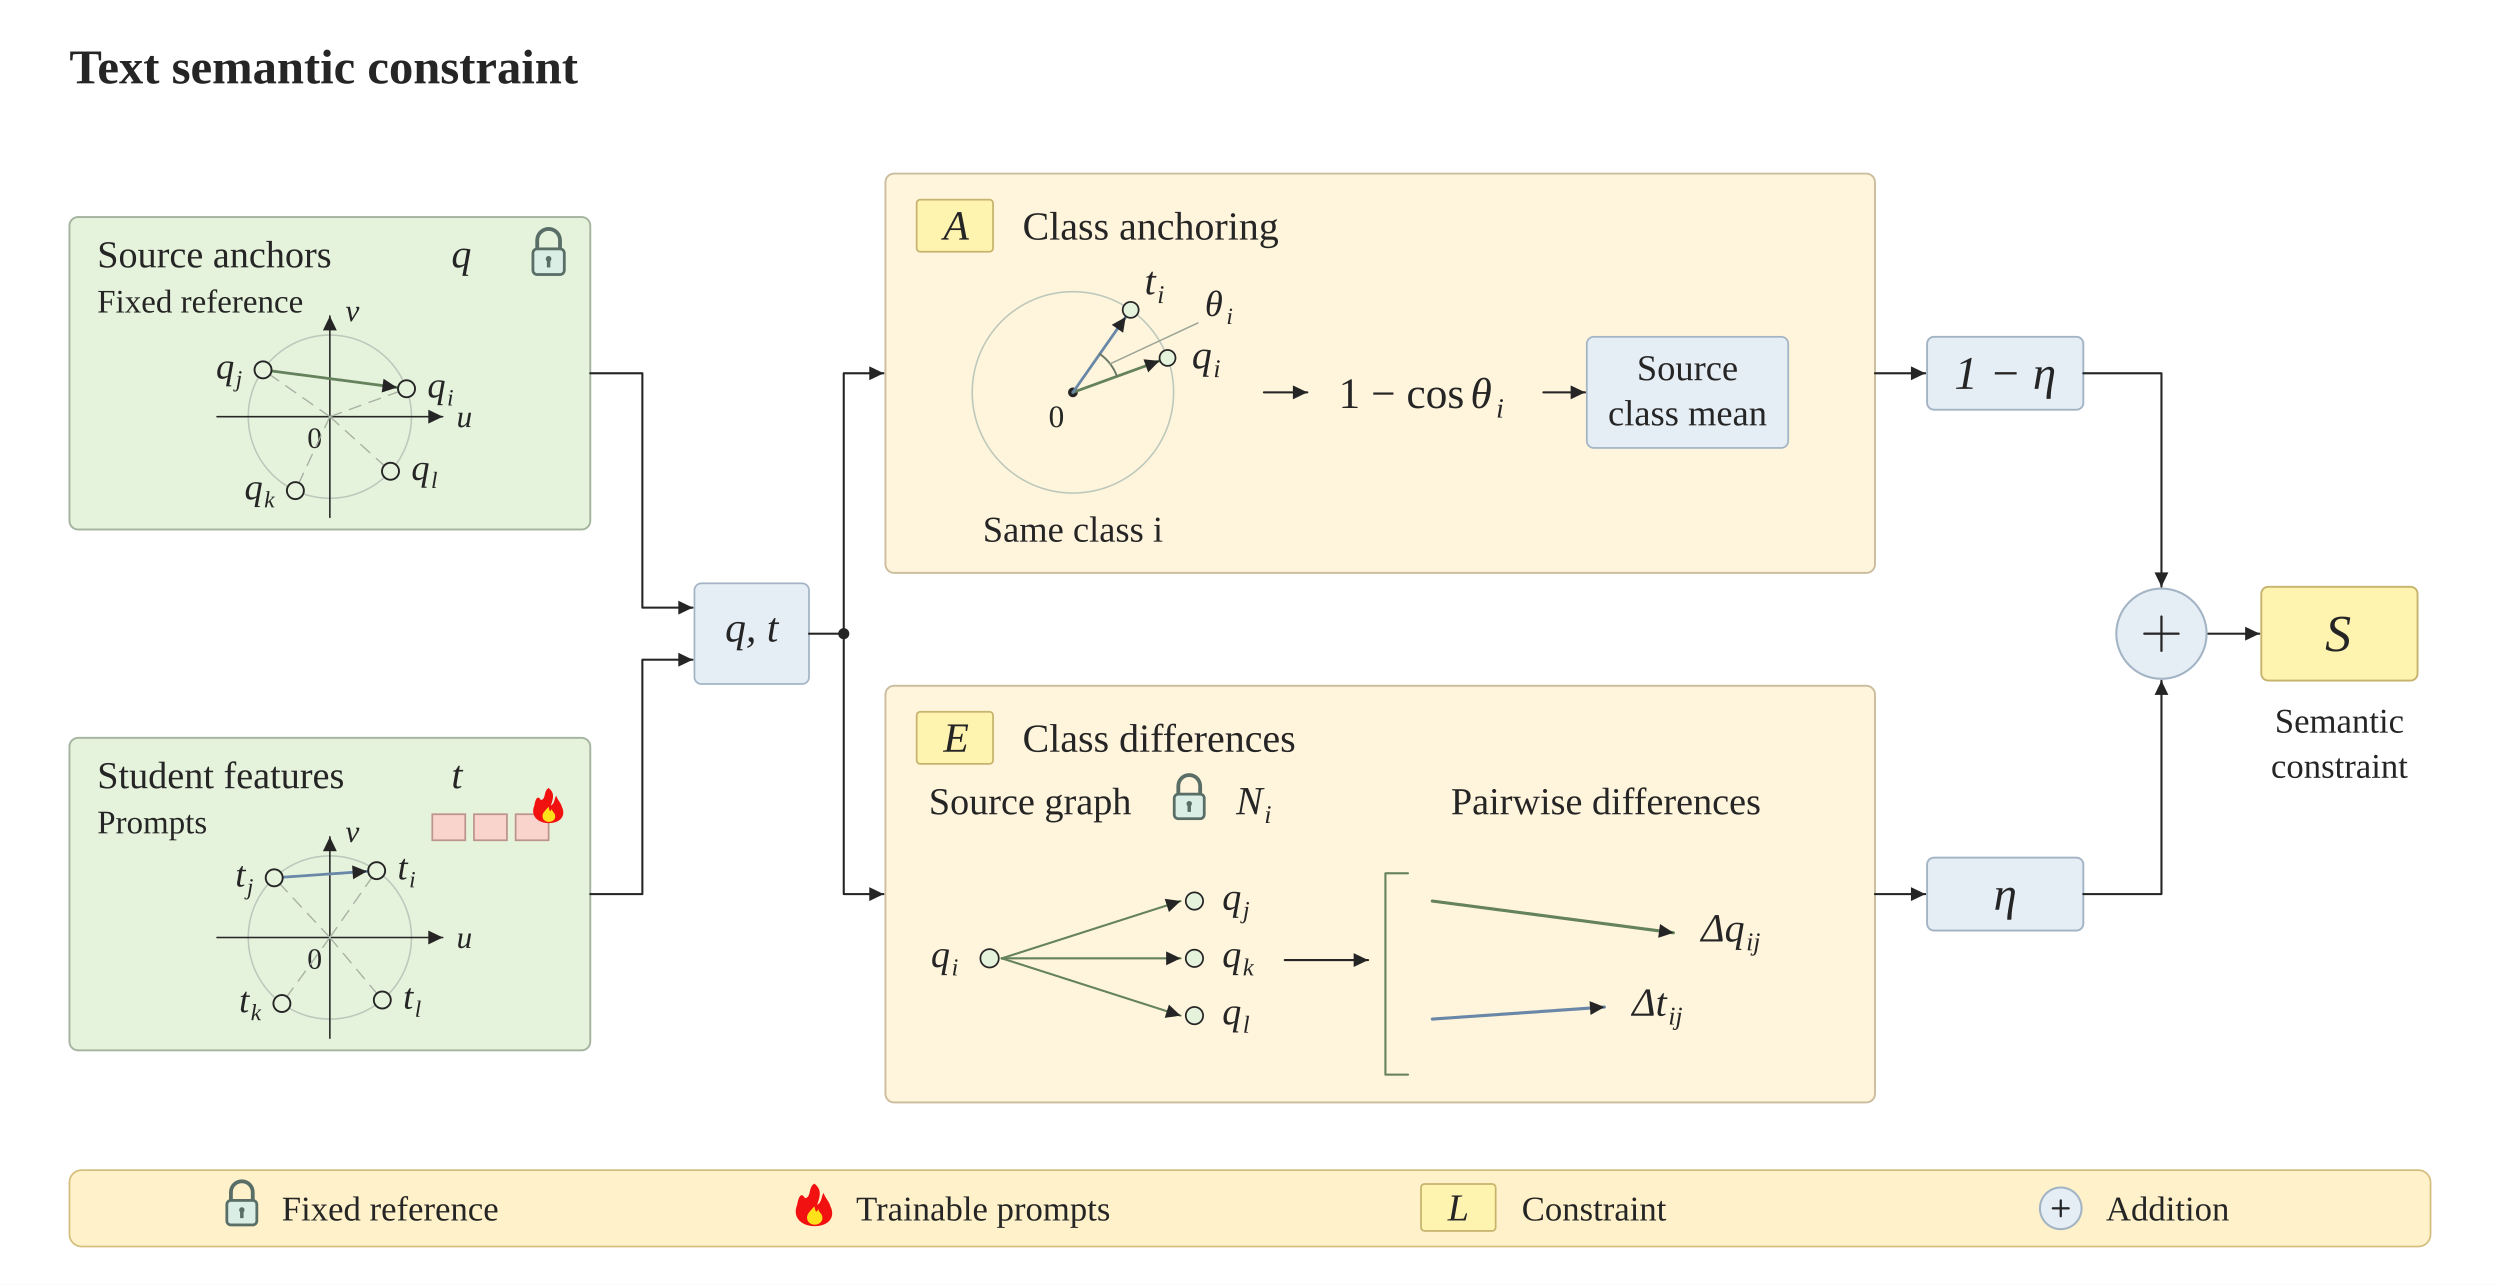
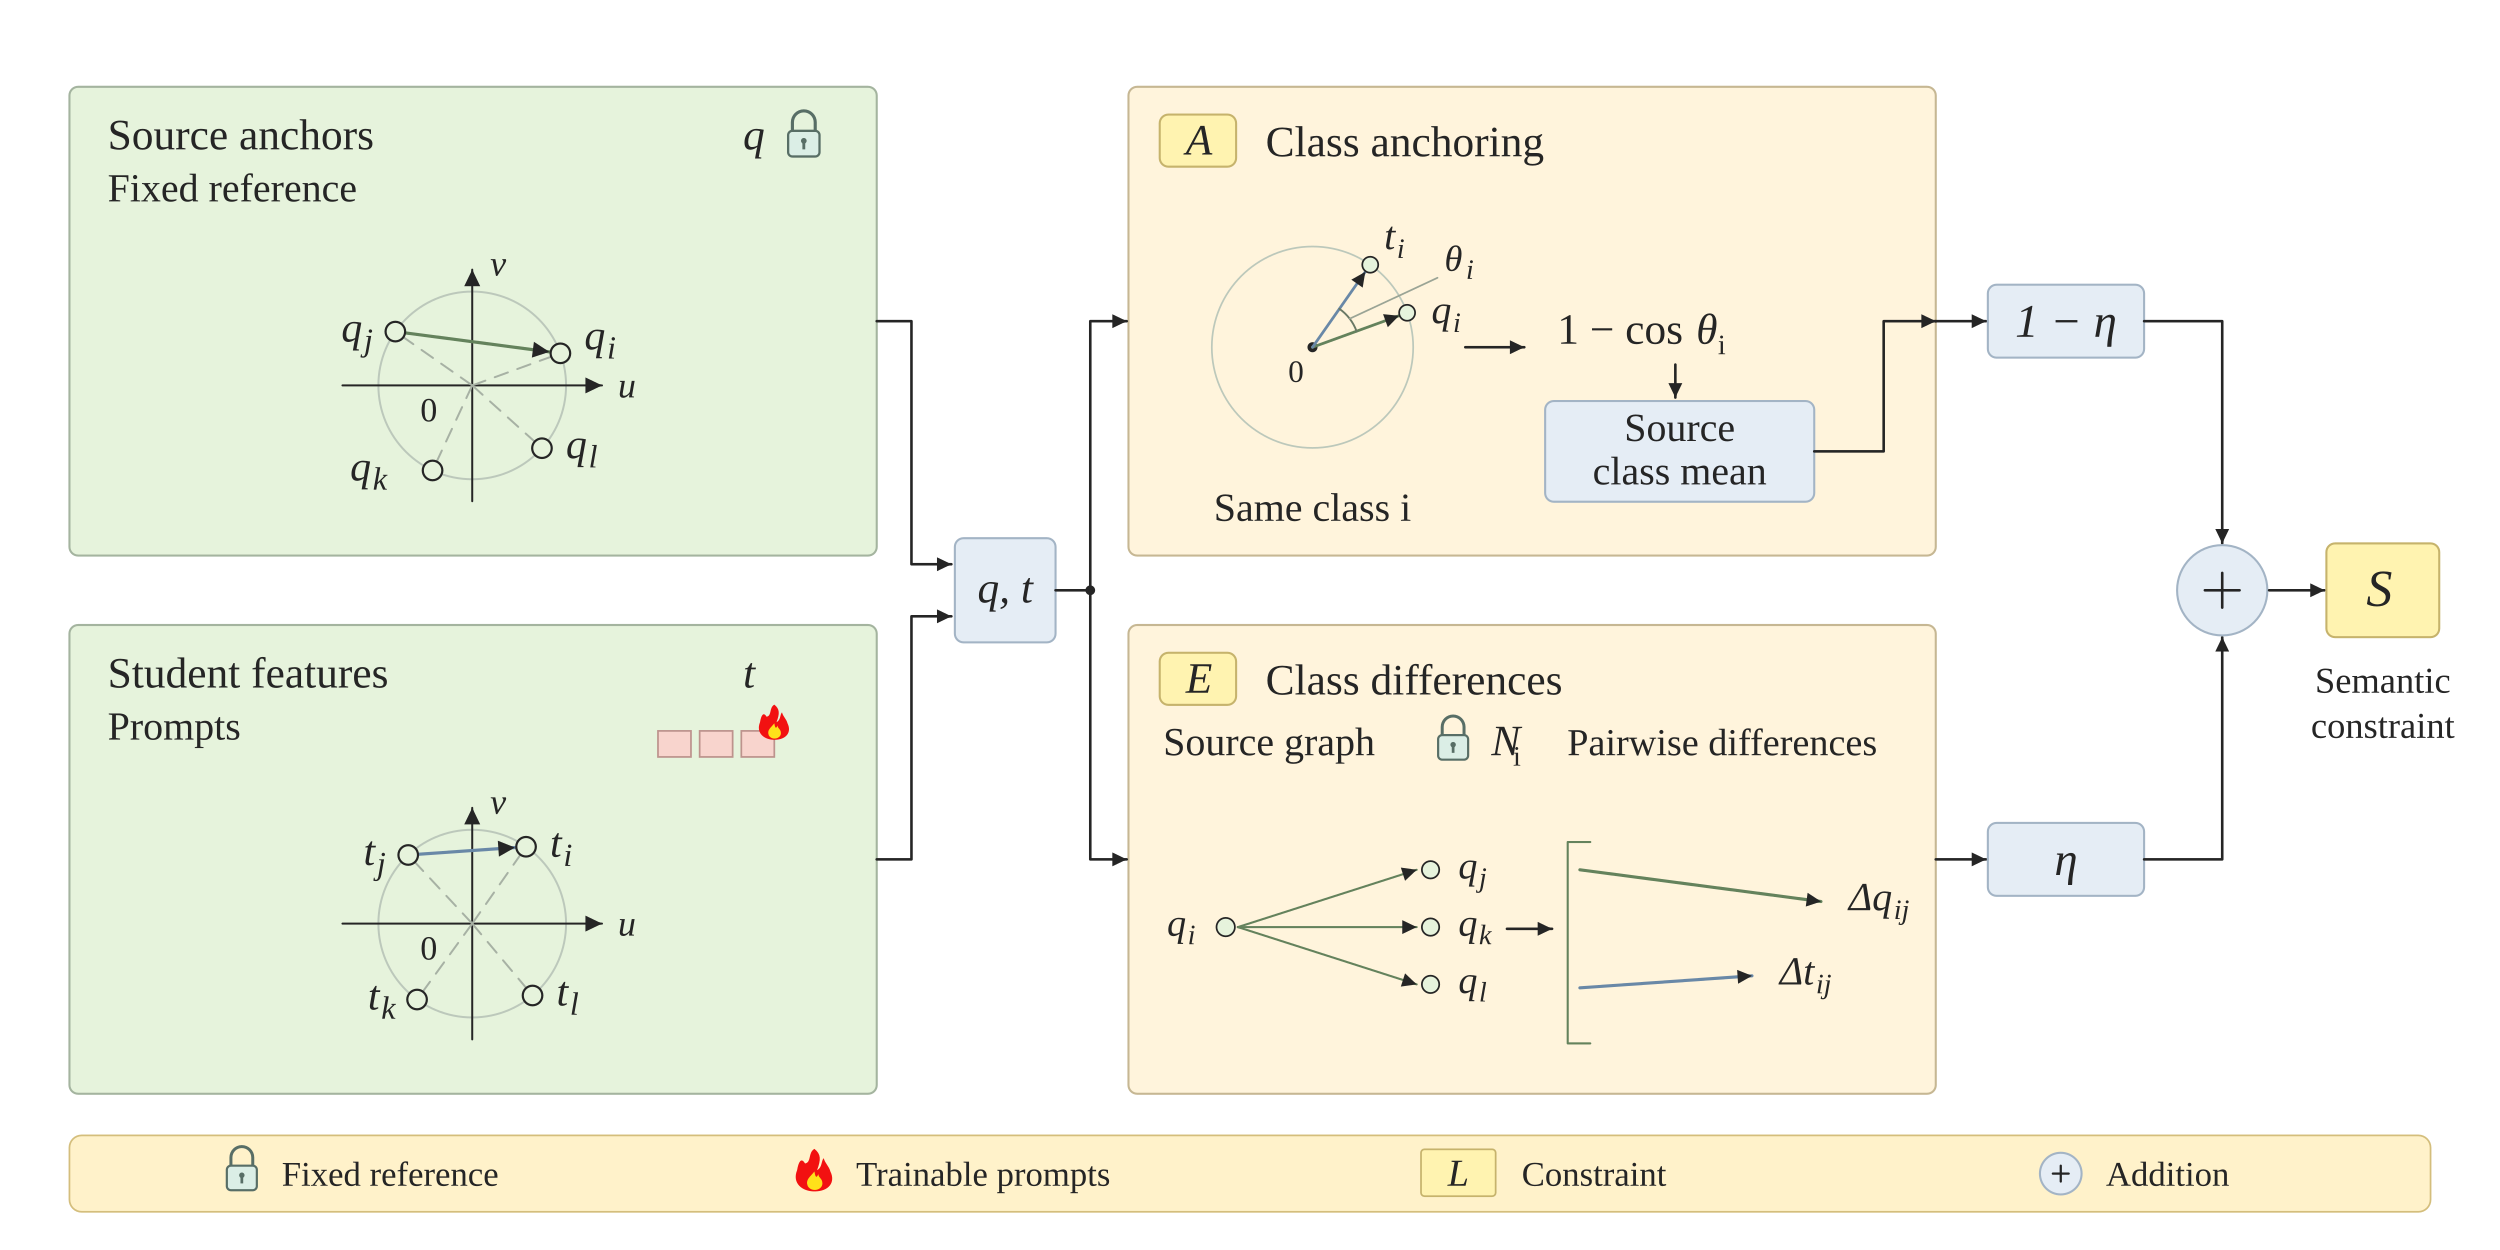
- <svg xmlns="http://www.w3.org/2000/svg" width="1440" height="740" viewBox="0 0 1440 740">
+ <svg xmlns="http://www.w3.org/2000/svg" width="160mm" height="80mm" viewBox="0 0 1440 720">
  <defs>
    <marker id="arrow" markerWidth="9" markerHeight="8" refX="8.3" refY="4" orient="auto" markerUnits="userSpaceOnUse">
      <path d="M0 0L8.3 4L0 8Z" fill="#252525" />
    </marker>
-     <style>text{font-family:"Times New Roman","Liberation Serif",serif;fill:#252525}path,line,rect,polygon,circle{vector-effect:non-scaling-stroke}</style>
+     <style>text{font-family:"Times New Roman","Liberation Serif",serif;fill:#252525}path,line,rect,polygon,circle{}</style>
  </defs>
-   <rect width="1440" height="740" fill="white" />
-   <text x="40" y="48" font-size="28" font-weight="600" text-anchor="start" style="fill:#252525">Text semantic constraint</text>
-   <rect id="core-reference-sketch" x="40" y="125" width="300" height="180" rx="5" fill="#e6f3dc" stroke="#a4b49f" stroke-width="1.1" />
-   <text x="56" y="154" font-size="22" font-weight="500" text-anchor="start" style="fill:#252525">Source anchors</text>
-   <g data-role="math-symbol" data-base="q" transform="translate(260 154)">
-     <text x="0" y="0" font-size="23" font-weight="400" text-anchor="start" font-style="italic" style="fill:#252525">q</text>
-   </g>
-   <g data-role="fixed-reference-icon" transform="translate(316 145) scale(0.8214286)">
-     <path d="M-8 -1V-8A8 8 0 0 1 8 -8V-1" fill="none" stroke="#586e66" stroke-width="2.2" />
-     <rect x="-11" y="-2" width="22" height="18" rx="3" fill="#dbeee6" stroke="#586e66" stroke-width="1.6" />
-     <circle cx="0" cy="5" r="2" fill="#586e66" />
-     <path d="M0 6V11" stroke="#586e66" stroke-width="2" />
-   </g>
-   <text x="56" y="180" font-size="19" font-weight="400" text-anchor="start" style="fill:#252525">Fixed reference</text>
-   <circle cx="190.0" cy="240" r="47" fill="none" stroke="#bcc8bb" stroke-width="0.9" />
-   <path d="M 125.0 240 H 255.0" fill="none" stroke="#252525" stroke-width="0.9" stroke-linecap="round" stroke-linejoin="round" marker-end="url(#arrow)" />
-   <path d="M 190.0 298 V 182" fill="none" stroke="#252525" stroke-width="0.9" stroke-linecap="round" stroke-linejoin="round" marker-end="url(#arrow)" />
-   <g data-role="math-symbol" data-base="u" transform="translate(263.0 246)">
-     <text x="0" y="0" font-size="18" font-weight="400" text-anchor="start" font-style="italic" style="fill:#252525">u</text>
-   </g>
-   <g data-role="math-symbol" data-base="v" transform="translate(199.0 185)">
-     <text x="0" y="0" font-size="18" font-weight="400" text-anchor="start" font-style="italic" style="fill:#252525">v</text>
-   </g>
-   <text x="177.0" y="258" font-size="17" font-weight="400" text-anchor="start" style="fill:#252525">0</text>
-   <path d="M 190.0 240 L 234.166 223.925" fill="none" stroke="#a7b1a4" stroke-width="0.8" stroke-linecap="round" stroke-linejoin="round" stroke-dasharray="7 5" />
-   <path d="M 190.0 240 L 151.5 213.042" fill="none" stroke="#a7b1a4" stroke-width="0.8" stroke-linecap="round" stroke-linejoin="round" stroke-dasharray="7 5" />
-   <path d="M 190.0 240 L 170.137 282.596" fill="none" stroke="#a7b1a4" stroke-width="0.8" stroke-linecap="round" stroke-linejoin="round" stroke-dasharray="7 5" />
-   <path d="M 190.0 240 L 224.928 271.449" fill="none" stroke="#a7b1a4" stroke-width="0.8" stroke-linecap="round" stroke-linejoin="round" stroke-dasharray="7 5" />
-   <path d="M 157.052 213.773 L 228.613 223.194" fill="none" stroke="#64825c" stroke-width="1.6" stroke-linecap="round" stroke-linejoin="round" marker-end="url(#arrow)" />
-   <circle cx="234.166" cy="223.925" r="4.9" fill="#e6f3dc" stroke="#252525" stroke-width="1.1" />
-   <g data-role="math-symbol" data-base="q" transform="translate(246.1656 228.9251)">
-     <text x="0" y="0" font-size="21" font-weight="400" text-anchor="start" font-style="italic" style="fill:#252525">q</text>
-     <text x="11.34" y="4.62" font-size="13.44" font-weight="400" text-anchor="start" font-style="italic" style="fill:#252525">i</text>
-   </g>
-   <circle cx="151.5" cy="213.042" r="4.9" fill="#e6f3dc" stroke="#252525" stroke-width="1.1" />
-   <g data-role="math-symbol" data-base="q" transform="translate(124.4235 218.0419)">
-     <text x="0" y="0" font-size="21" font-weight="400" text-anchor="start" font-style="italic" style="fill:#252525">q</text>
-     <text x="11.34" y="4.62" font-size="13.44" font-weight="400" text-anchor="start" font-style="italic" style="fill:#252525">j</text>
-   </g>
-   <circle cx="170.137" cy="282.596" r="4.9" fill="#e6f3dc" stroke="#252525" stroke-width="1.1" />
-   <g data-role="math-symbol" data-base="q" transform="translate(140.8296 287.5965)">
-     <text x="0" y="0" font-size="21" font-weight="400" text-anchor="start" font-style="italic" style="fill:#252525">q</text>
-     <text x="11.34" y="4.62" font-size="13.44" font-weight="400" text-anchor="start" font-style="italic" style="fill:#252525">k</text>
-   </g>
-   <circle cx="224.928" cy="271.449" r="4.9" fill="#e6f3dc" stroke="#252525" stroke-width="1.1" />
-   <g data-role="math-symbol" data-base="q" transform="translate(236.9278 276.4491)">
-     <text x="0" y="0" font-size="21" font-weight="400" text-anchor="start" font-style="italic" style="fill:#252525">q</text>
-     <text x="11.34" y="4.62" font-size="13.44" font-weight="400" text-anchor="start" font-style="italic" style="fill:#252525">l</text>
-   </g>
-   <rect id="core-student-sketch" x="40" y="425" width="300" height="180" rx="5" fill="#e6f3dc" stroke="#a4b49f" stroke-width="1.1" />
-   <text x="56" y="454" font-size="22" font-weight="500" text-anchor="start" style="fill:#252525">Student features</text>
-   <g data-role="math-symbol" data-base="t" transform="translate(260 454)">
-     <text x="0" y="0" font-size="23" font-weight="400" text-anchor="start" font-style="italic" style="fill:#252525">t</text>
-   </g>
-   <text x="56" y="480" font-size="19" font-weight="400" text-anchor="start" style="fill:#252525">Prompts</text>
-   <rect x="249" y="469" width="19" height="15" rx="0" fill="#f8d4cd" stroke="#bd938d" stroke-width="1" />
-   <rect x="273" y="469" width="19" height="15" rx="0" fill="#f8d4cd" stroke="#bd938d" stroke-width="1" />
-   <rect x="297" y="469" width="19" height="15" rx="0" fill="#f8d4cd" stroke="#bd938d" stroke-width="1" />
-   <g data-role="trainable-icon" transform="translate(316 464) scale(0.6333333)">
-     <path d="M0 -16C-5 -13 -2 -6 -7 -5C-10 -10 -12 -6 -13 0C-17 10 -9 16 0 16C11 16 16 9 12 1C11 -3 8 -5 7 -9C5 -7 6 -2 2 0C5 -8 5 -12 0 -16Z" fill="#f21111" />
-     <path d="M0 1C-3 5 -7 7 -5 12C-2 17 6 15 6 10C6 6 3 6 3 3C2 5 1 7 0 1Z" fill="#ffe11a" />
-   </g>
-   <circle cx="190.0" cy="540" r="47" fill="none" stroke="#bcc8bb" stroke-width="0.9" />
-   <path d="M 125.0 540 H 255.0" fill="none" stroke="#252525" stroke-width="0.9" stroke-linecap="round" stroke-linejoin="round" marker-end="url(#arrow)" />
-   <path d="M 190.0 598 V 482" fill="none" stroke="#252525" stroke-width="0.9" stroke-linecap="round" stroke-linejoin="round" marker-end="url(#arrow)" />
-   <g data-role="math-symbol" data-base="u" transform="translate(263.0 546)">
-     <text x="0" y="0" font-size="18" font-weight="400" text-anchor="start" font-style="italic" style="fill:#252525">u</text>
-   </g>
-   <g data-role="math-symbol" data-base="v" transform="translate(199.0 485)">
-     <text x="0" y="0" font-size="18" font-weight="400" text-anchor="start" font-style="italic" style="fill:#252525">v</text>
-   </g>
-   <text x="177.0" y="558" font-size="17" font-weight="400" text-anchor="start" style="fill:#252525">0</text>
-   <path d="M 190.0 540 L 216.958 501.5" fill="none" stroke="#a7b1a4" stroke-width="0.8" stroke-linecap="round" stroke-linejoin="round" stroke-dasharray="7 5" />
-   <path d="M 190.0 540 L 157.946 505.626" fill="none" stroke="#a7b1a4" stroke-width="0.8" stroke-linecap="round" stroke-linejoin="round" stroke-dasharray="7 5" />
-   <path d="M 190.0 540 L 162.374 578.024" fill="none" stroke="#a7b1a4" stroke-width="0.8" stroke-linecap="round" stroke-linejoin="round" stroke-dasharray="7 5" />
-   <path d="M 190.0 540 L 220.211 576.004" fill="none" stroke="#a7b1a4" stroke-width="0.8" stroke-linecap="round" stroke-linejoin="round" stroke-dasharray="7 5" />
-   <path d="M 163.532 505.236 L 211.372 501.89" fill="none" stroke="#6988a7" stroke-width="1.6" stroke-linecap="round" stroke-linejoin="round" marker-end="url(#arrow)" />
-   <circle cx="216.958" cy="501.5" r="4.9" fill="#e6f3dc" stroke="#252525" stroke-width="1.1" />
-   <g data-role="math-symbol" data-base="t" transform="translate(228.9581 506.4999)">
-     <text x="0" y="0" font-size="21" font-weight="400" text-anchor="start" font-style="italic" style="fill:#252525">t</text>
-     <text x="6.678" y="4.62" font-size="13.44" font-weight="400" text-anchor="start" font-style="italic" style="fill:#252525">i</text>
-   </g>
-   <circle cx="157.946" cy="505.626" r="4.9" fill="#e6f3dc" stroke="#252525" stroke-width="1.1" />
-   <g data-role="math-symbol" data-base="t" transform="translate(135.5318 510.6264)">
-     <text x="0" y="0" font-size="21" font-weight="400" text-anchor="start" font-style="italic" style="fill:#252525">t</text>
-     <text x="6.678" y="4.62" font-size="13.44" font-weight="400" text-anchor="start" font-style="italic" style="fill:#252525">j</text>
-   </g>
-   <circle cx="162.374" cy="578.024" r="4.9" fill="#e6f3dc" stroke="#252525" stroke-width="1.1" />
-   <g data-role="math-symbol" data-base="t" transform="translate(137.7287 583.0238)">
-     <text x="0" y="0" font-size="21" font-weight="400" text-anchor="start" font-style="italic" style="fill:#252525">t</text>
-     <text x="6.678" y="4.62" font-size="13.44" font-weight="400" text-anchor="start" font-style="italic" style="fill:#252525">k</text>
-   </g>
-   <circle cx="220.211" cy="576.004" r="4.9" fill="#e6f3dc" stroke="#252525" stroke-width="1.1" />
-   <g data-role="math-symbol" data-base="t" transform="translate(232.211 581.0041)">
-     <text x="0" y="0" font-size="21" font-weight="400" text-anchor="start" font-style="italic" style="fill:#252525">t</text>
-     <text x="6.678" y="4.62" font-size="13.44" font-weight="400" text-anchor="start" font-style="italic" style="fill:#252525">l</text>
-   </g>
-   <path d="M 340 215 H 370 V 350 H 399" fill="none" stroke="#252525" stroke-width="1.2" stroke-linecap="round" stroke-linejoin="round" marker-end="url(#arrow)" />
-   <path d="M 340 515 H 370 V 380 H 399" fill="none" stroke="#252525" stroke-width="1.2" stroke-linecap="round" stroke-linejoin="round" marker-end="url(#arrow)" />
-   <rect id="core-shared-inputs" x="400" y="336" width="66" height="58" rx="4" fill="#e5edf5" stroke="#a3b4c5" stroke-width="1.0" />
-   <text id="core-shared-input-label" x="433" y="369.5" font-size="24" font-weight="400" text-anchor="middle" font-style="italic" style="fill:#252525">q, t</text>
-   <path d="M 466 365 H 486" fill="none" stroke="#252525" stroke-width="1.2" stroke-linecap="round" stroke-linejoin="round" />
-   <circle cx="486" cy="365" r="2.8" fill="#252525" stroke="#252525" stroke-width="0.8" />
-   <path d="M 486 365 V 215 H 509" fill="none" stroke="#252525" stroke-width="1.2" stroke-linecap="round" stroke-linejoin="round" marker-end="url(#arrow)" />
-   <path d="M 486 365 V 515 H 509" fill="none" stroke="#252525" stroke-width="1.2" stroke-linecap="round" stroke-linejoin="round" marker-end="url(#arrow)" />
-   <rect id="core-absolute-anchoring" x="510" y="100" width="570" height="230" rx="5" fill="#fff4dc" stroke="#cbbd9d" stroke-width="1.1" />
-   <rect x="528" y="115" width="44" height="30" rx="2" fill="#fff3b0" stroke="#c6b36c" stroke-width="1.0" />
-   <g data-role="math-symbol" data-base="A" transform="translate(543.4 138)">
-     <text x="0" y="0" font-size="24" font-weight="400" text-anchor="start" font-style="italic" style="fill:#252525">A</text>
-   </g>
-   <text x="589" y="138" font-size="23" font-weight="500" text-anchor="start" style="fill:#252525">Class anchoring</text>
-   <g id="core-anchor-flow" transform="translate(-26 0)">
-     <circle cx="644" cy="226" r="58" fill="none" stroke="#bcc8bb" stroke-width="0.9" />
-     <circle cx="644" cy="226" r="2.4" fill="#252525" stroke="#252525" stroke-width="0.8" />
+   <rect width="1440" height="720" fill="white" />
+   <rect x="40" y="50" width="465" height="270" rx="5" fill="#e6f3dc" stroke="#a4b49f" stroke-width="1.2" id="source-reference" />
+   <rect x="40" y="360" width="465" height="270" rx="5" fill="#e6f3dc" stroke="#a4b49f" stroke-width="1.2" id="student-features" />
+   <rect x="650" y="50" width="465" height="270" rx="5" fill="#fff4dc" stroke="#c6b793" stroke-width="1.2" id="class-anchoring" />
+   <rect x="650" y="360" width="465" height="270" rx="5" fill="#fff4dc" stroke="#c6b793" stroke-width="1.2" id="class-differences" />
+   <text x="62" y="86" font-size="25" text-anchor="start" fill="#252525">Source anchors</text>
+   <g data-role="math-symbol" data-base="q" transform="translate(428 86)">
+     <text x="0" y="0" font-size="25" text-anchor="start" fill="#252525" font-style="italic">q</text>
+   </g>
+   <g transform="translate(147 -68)">
+     <g data-role="fixed-reference-icon" transform="translate(316 145) scale(0.8214286)">
+       <path d="M-8 -1V-8A8 8 0 0 1 8 -8V-1" fill="none" stroke="#586e66" stroke-width="2.2" />
+       <rect x="-11" y="-2" width="22" height="18" rx="3" fill="#dbeee6" stroke="#586e66" stroke-width="1.6" />
+       <circle cx="0" cy="5" r="2" fill="#586e66" />
+       <path d="M0 6V11" stroke="#586e66" stroke-width="2" />
+     </g>
+   </g>
+   <text x="62" y="116" font-size="23" text-anchor="start" fill="#252525">Fixed reference</text>
+   <text x="62" y="396" font-size="25" text-anchor="start" fill="#252525">Student features</text>
+   <g data-role="math-symbol" data-base="t" transform="translate(428 396)">
+     <text x="0" y="0" font-size="25" text-anchor="start" fill="#252525" font-style="italic">t</text>
+   </g>
+   <text x="62" y="426" font-size="23" text-anchor="start" fill="#252525">Prompts</text>
+   <g id="trainable-prompt-tokens" transform="translate(130 -48)">
+     <rect x="249" y="469" width="19" height="15" rx="0" fill="#f8d4cd" stroke="#bd938d" stroke-width="1" />
+     <rect x="273" y="469" width="19" height="15" rx="0" fill="#f8d4cd" stroke="#bd938d" stroke-width="1" />
+     <rect x="297" y="469" width="19" height="15" rx="0" fill="#f8d4cd" stroke="#bd938d" stroke-width="1" />
+     <g data-role="trainable-icon" transform="translate(316 464) scale(0.6333333)">
+       <path d="M0 -16C-5 -13 -2 -6 -7 -5C-10 -10 -12 -6 -13 0C-17 10 -9 16 0 16C11 16 16 9 12 1C11 -3 8 -5 7 -9C5 -7 6 -2 2 0C5 -8 5 -12 0 -16Z" fill="#f21111" />
+       <path d="M0 1C-3 5 -7 7 -5 12C-2 17 6 15 6 10C6 6 3 6 3 3C2 5 1 7 0 1Z" fill="#ffe11a" />
+     </g>
+   </g>
+   <g id="reference-coordinates" transform="translate(272 222) scale(1.15) translate(-190 -240)">
+     <circle cx="190.0" cy="240" r="47" fill="none" stroke="#bcc8bb" stroke-width="1" />
+     <path d="M 125.0 240 H 255.0" fill="none" stroke="#252525" stroke-width="1" stroke-linecap="round" stroke-linejoin="round" marker-end="url(#arrow)" />
+     <path d="M 190.0 298 V 182" fill="none" stroke="#252525" stroke-width="1" stroke-linecap="round" stroke-linejoin="round" marker-end="url(#arrow)" />
+     <g data-role="math-symbol" data-base="u" transform="translate(263.0 246)">
+       <text x="0" y="0" font-size="18" font-weight="400" text-anchor="start" font-style="italic" style="fill:#252525">u</text>
+     </g>
+     <g data-role="math-symbol" data-base="v" transform="translate(199.0 185)">
+       <text x="0" y="0" font-size="18" font-weight="400" text-anchor="start" font-style="italic" style="fill:#252525">v</text>
+     </g>
+     <text x="164.0" y="258" font-size="17" font-weight="400" text-anchor="start" style="fill:#252525">0</text>
+     <path d="M 190.0 240 L 234.166 223.925" fill="none" stroke="#a7b1a4" stroke-width="1" stroke-linecap="round" stroke-linejoin="round" stroke-dasharray="7 5" />
+     <path d="M 190.0 240 L 151.5 213.042" fill="none" stroke="#a7b1a4" stroke-width="1" stroke-linecap="round" stroke-linejoin="round" stroke-dasharray="7 5" />
+     <path d="M 190.0 240 L 170.137 282.596" fill="none" stroke="#a7b1a4" stroke-width="1" stroke-linecap="round" stroke-linejoin="round" stroke-dasharray="7 5" />
+     <path d="M 190.0 240 L 224.928 271.449" fill="none" stroke="#a7b1a4" stroke-width="1" stroke-linecap="round" stroke-linejoin="round" stroke-dasharray="7 5" />
+     <path d="M 157.052 213.773 L 228.613 223.194" fill="none" stroke="#64825c" stroke-width="1.6" stroke-linecap="round" stroke-linejoin="round" marker-end="url(#arrow)" />
+     <circle cx="234.166" cy="223.925" r="4.9" fill="#e6f3dc" stroke="#252525" stroke-width="1.1" />
+     <g data-role="math-symbol" data-base="q" transform="translate(0 -7) translate(246.1656 228.9251)">
+       <text x="0" y="0" font-size="21" font-weight="400" text-anchor="start" font-style="italic" style="fill:#252525">q</text>
+       <text x="11.34" y="4.62" font-size="16.2" font-weight="400" text-anchor="start" font-style="italic" style="fill:#252525">i</text>
+     </g>
+     <circle cx="151.5" cy="213.042" r="4.9" fill="#e6f3dc" stroke="#252525" stroke-width="1.1" />
+     <g data-role="math-symbol" data-base="q" transform="translate(124.4235 218.0419)">
+       <text x="0" y="0" font-size="21" font-weight="400" text-anchor="start" font-style="italic" style="fill:#252525">q</text>
+       <text x="11.34" y="4.62" font-size="16.2" font-weight="400" text-anchor="start" font-style="italic" style="fill:#252525">j</text>
+     </g>
+     <circle cx="170.137" cy="282.596" r="4.9" fill="#e6f3dc" stroke="#252525" stroke-width="1.1" />
+     <g data-role="math-symbol" data-base="q" transform="translate(-12 0) translate(140.8296 287.5965)">
+       <text x="0" y="0" font-size="21" font-weight="400" text-anchor="start" font-style="italic" style="fill:#252525">q</text>
+       <text x="11.34" y="4.62" font-size="16.2" font-weight="400" text-anchor="start" font-style="italic" style="fill:#252525">k</text>
+     </g>
+     <circle cx="224.928" cy="271.449" r="4.9" fill="#e6f3dc" stroke="#252525" stroke-width="1.1" />
+     <g data-role="math-symbol" data-base="q" transform="translate(236.9278 276.4491)">
+       <text x="0" y="0" font-size="21" font-weight="400" text-anchor="start" font-style="italic" style="fill:#252525">q</text>
+       <text x="11.34" y="4.62" font-size="16.2" font-weight="400" text-anchor="start" font-style="italic" style="fill:#252525">l</text>
+     </g>
+   </g>
+   <g id="student-coordinates" transform="translate(272 532) scale(1.15) translate(-190 -540)">
+     <circle cx="190.0" cy="540" r="47" fill="none" stroke="#bcc8bb" stroke-width="1" />
+     <path d="M 125.0 540 H 255.0" fill="none" stroke="#252525" stroke-width="1" stroke-linecap="round" stroke-linejoin="round" marker-end="url(#arrow)" />
+     <path d="M 190.0 598 V 482" fill="none" stroke="#252525" stroke-width="1" stroke-linecap="round" stroke-linejoin="round" marker-end="url(#arrow)" />
+     <g data-role="math-symbol" data-base="u" transform="translate(263.0 546)">
+       <text x="0" y="0" font-size="18" font-weight="400" text-anchor="start" font-style="italic" style="fill:#252525">u</text>
+     </g>
+     <g data-role="math-symbol" data-base="v" transform="translate(199.0 485)">
+       <text x="0" y="0" font-size="18" font-weight="400" text-anchor="start" font-style="italic" style="fill:#252525">v</text>
+     </g>
+     <text x="164.0" y="558" font-size="17" font-weight="400" text-anchor="start" style="fill:#252525">0</text>
+     <path d="M 190.0 540 L 216.958 501.5" fill="none" stroke="#a7b1a4" stroke-width="1" stroke-linecap="round" stroke-linejoin="round" stroke-dasharray="7 5" />
+     <path d="M 190.0 540 L 157.946 505.626" fill="none" stroke="#a7b1a4" stroke-width="1" stroke-linecap="round" stroke-linejoin="round" stroke-dasharray="7 5" />
+     <path d="M 190.0 540 L 162.374 578.024" fill="none" stroke="#a7b1a4" stroke-width="1" stroke-linecap="round" stroke-linejoin="round" stroke-dasharray="7 5" />
+     <path d="M 190.0 540 L 220.211 576.004" fill="none" stroke="#a7b1a4" stroke-width="1" stroke-linecap="round" stroke-linejoin="round" stroke-dasharray="7 5" />
+     <path d="M 163.532 505.236 L 211.372 501.89" fill="none" stroke="#6988a7" stroke-width="1.6" stroke-linecap="round" stroke-linejoin="round" marker-end="url(#arrow)" />
+     <circle cx="216.958" cy="501.5" r="4.9" fill="#e6f3dc" stroke="#252525" stroke-width="1.1" />
+     <g data-role="math-symbol" data-base="t" transform="translate(228.9581 506.4999)">
+       <text x="0" y="0" font-size="21" font-weight="400" text-anchor="start" font-style="italic" style="fill:#252525">t</text>
+       <text x="6.678" y="4.62" font-size="16.2" font-weight="400" text-anchor="start" font-style="italic" style="fill:#252525">i</text>
+     </g>
+     <circle cx="157.946" cy="505.626" r="4.9" fill="#e6f3dc" stroke="#252525" stroke-width="1.1" />
+     <g data-role="math-symbol" data-base="t" transform="translate(135.5318 510.6264)">
+       <text x="0" y="0" font-size="21" font-weight="400" text-anchor="start" font-style="italic" style="fill:#252525">t</text>
+       <text x="6.678" y="4.62" font-size="16.2" font-weight="400" text-anchor="start" font-style="italic" style="fill:#252525">j</text>
+     </g>
+     <circle cx="162.374" cy="578.024" r="4.9" fill="#e6f3dc" stroke="#252525" stroke-width="1.1" />
+     <g data-role="math-symbol" data-base="t" transform="translate(137.7287 583.0238)">
+       <text x="0" y="0" font-size="21" font-weight="400" text-anchor="start" font-style="italic" style="fill:#252525">t</text>
+       <text x="6.678" y="4.62" font-size="16.2" font-weight="400" text-anchor="start" font-style="italic" style="fill:#252525">k</text>
+     </g>
+     <circle cx="220.211" cy="576.004" r="4.9" fill="#e6f3dc" stroke="#252525" stroke-width="1.1" />
+     <g data-role="math-symbol" data-base="t" transform="translate(232.211 581.0041)">
+       <text x="0" y="0" font-size="21" font-weight="400" text-anchor="start" font-style="italic" style="fill:#252525">t</text>
+       <text x="6.678" y="4.62" font-size="16.2" font-weight="400" text-anchor="start" font-style="italic" style="fill:#252525">l</text>
+     </g>
+   </g>
+   <path d="M505 185H525V325H548" fill="none" stroke="#252525" stroke-width="1.5" stroke-linecap="round" stroke-linejoin="round" marker-end="url(#arrow)" />
+   <path d="M505 495H525V355H548" fill="none" stroke="#252525" stroke-width="1.5" stroke-linecap="round" stroke-linejoin="round" marker-end="url(#arrow)" />
+   <rect x="550" y="310" width="58" height="60" rx="5" fill="#e5edf5" stroke="#a3b4c5" stroke-width="1.2" id="shared-inputs" />
+   <text x="579" y="347" font-size="25" text-anchor="middle" fill="#252525" font-style="italic">q, t</text>
+   <path d="M608 340H628" fill="none" stroke="#252525" stroke-width="1.5" stroke-linecap="round" stroke-linejoin="round" />
+   <circle cx="628" cy="340" r="2.8" fill="#252525" />
+   <path d="M628 340V185H649" fill="none" stroke="#252525" stroke-width="1.5" stroke-linecap="round" stroke-linejoin="round" marker-end="url(#arrow)" />
+   <path d="M628 340V495H649" fill="none" stroke="#252525" stroke-width="1.5" stroke-linecap="round" stroke-linejoin="round" marker-end="url(#arrow)" />
+   <rect x="668" y="66" width="44" height="30" rx="5" fill="#fff3b0" stroke="#c6b36c" stroke-width="1.2" />
+   <g data-role="math-symbol" data-base="A" transform="translate(683 89)">
+     <text x="0" y="0" font-size="25" text-anchor="start" fill="#252525" font-style="italic">A</text>
+   </g>
+   <text x="729" y="90" font-size="25" text-anchor="start" fill="#252525">Class anchoring</text>
+   <rect x="668" y="376" width="44" height="30" rx="5" fill="#fff3b0" stroke="#c6b36c" stroke-width="1.2" />
+   <g data-role="math-symbol" data-base="E" transform="translate(683 399)">
+     <text x="0" y="0" font-size="25" text-anchor="start" fill="#252525" font-style="italic">E</text>
+   </g>
+   <text x="729" y="400" font-size="25" text-anchor="start" fill="#252525">Class differences</text>
+   <g id="anchoring-angle" transform="translate(112 -26)">
+     <circle cx="644" cy="226" r="58" fill="none" stroke="#bcc8bb" stroke-width="1" />
+     <circle cx="644" cy="226" r="2.4" fill="#252525" stroke="#252525" stroke-width="1" />
    <text x="630" y="246" font-size="18" font-weight="400" text-anchor="start" style="fill:#252525">0</text>
    <path d="M 644 226 L 693.804 207.873" fill="none" stroke="#64825c" stroke-width="1.6" stroke-linecap="round" stroke-linejoin="round" marker-end="url(#arrow)" />
    <circle cx="698.502" cy="206.163" r="4.6" fill="#e6f3dc" stroke="#252525" stroke-width="1.0" />
    <g data-role="math-symbol" data-base="q" transform="translate(712.5022 212.1628)">
      <text x="0" y="0" font-size="23" font-weight="400" text-anchor="start" font-style="italic" style="fill:#252525">q</text>
-       <text x="12.42" y="5.06" font-size="14.72" font-weight="400" text-anchor="start" font-style="italic" style="fill:#252525">i</text>
+       <text x="12.42" y="5.06" font-size="16.2" font-weight="400" text-anchor="start" font-style="italic" style="fill:#252525">i</text>
    </g>
    <path d="M 644 226 L 674.4 182.585" fill="none" stroke="#6988a7" stroke-width="1.6" stroke-linecap="round" stroke-linejoin="round" marker-end="url(#arrow)" />
    <circle cx="677.267" cy="178.489" r="4.6" fill="#e6f3dc" stroke="#252525" stroke-width="1.0" />
    <g data-role="math-symbol" data-base="t" transform="translate(685.2674 169.4892)">
      <text x="0" y="0" font-size="23" font-weight="400" text-anchor="start" font-style="italic" style="fill:#252525">t</text>
-       <text x="7.314" y="5.06" font-size="14.72" font-weight="400" text-anchor="start" font-style="italic" style="fill:#252525">i</text>
+       <text x="7.314" y="5.06" font-size="16.2" font-weight="400" text-anchor="start" font-style="italic" style="fill:#252525">i</text>
    </g>
    <path d="M 669.372 216.765 A 27 27 0 0 0 659.487 203.883" fill="none" stroke="#697865" stroke-width="1.1" stroke-linecap="round" stroke-linejoin="round" />
-     <path d="M 716 186 L 665.421 209.563" fill="none" stroke="#9aa495" stroke-width="0.85" stroke-linecap="round" stroke-linejoin="round" />
+     <path d="M 716 186 L 665.421 209.563" fill="none" stroke="#9aa495" stroke-width="1" stroke-linecap="round" stroke-linejoin="round" />
    <g data-role="math-symbol" data-base="θ" transform="translate(720 182)">
      <text x="0" y="0" font-size="21" font-weight="400" text-anchor="start" font-style="italic" style="fill:#252525">θ</text>
-       <text x="12.39" y="4.62" font-size="13.44" font-weight="400" text-anchor="start" font-style="italic" style="fill:#252525">i</text>
-     </g>
-     <text x="644" y="312" font-size="21" font-weight="400" text-anchor="middle" style="fill:#252525">Same class i</text>
-     <path d="M 754 226 H 779" fill="none" stroke="#252525" stroke-width="1.2" stroke-linecap="round" stroke-linejoin="round" marker-end="url(#arrow)" />
-     <text x="797" y="235" font-size="25" font-weight="400" text-anchor="start" style="fill:#252525">1 − cos</text>
-     <g data-role="math-symbol" data-base="θ" transform="translate(873 235)">
-       <text x="0" y="0" font-size="25" font-weight="400" text-anchor="start" font-style="italic" style="fill:#252525">θ</text>
-       <text x="14.75" y="5.5" font-size="16.0" font-weight="400" text-anchor="start" font-style="italic" style="fill:#252525">i</text>
-     </g>
-     <path d="M 915 226 H 939" fill="none" stroke="#252525" stroke-width="1.2" stroke-linecap="round" stroke-linejoin="round" marker-end="url(#arrow)" />
-     <rect id="core-source-class-mean" x="940" y="194" width="116" height="64" rx="4" fill="#e5edf5" stroke="#a3b4c5" stroke-width="1.0" />
-     <text x="998" y="219" font-size="21" font-weight="400" text-anchor="middle" style="fill:#252525">Source</text>
-     <text x="998" y="245" font-size="21" font-weight="400" text-anchor="middle" style="fill:#252525">class mean</text>
-   </g>
-   <rect id="core-class-difference-comparison" x="510" y="395" width="570" height="240" rx="5" fill="#fff4dc" stroke="#cbbd9d" stroke-width="1.1" />
-   <rect x="528" y="410" width="44" height="30" rx="2" fill="#fff3b0" stroke="#c6b36c" stroke-width="1.0" />
-   <g data-role="math-symbol" data-base="E" transform="translate(543.4 433)">
-     <text x="0" y="0" font-size="24" font-weight="400" text-anchor="start" font-style="italic" style="fill:#252525">E</text>
-   </g>
-   <text x="589" y="433" font-size="23" font-weight="500" text-anchor="start" style="fill:#252525">Class differences</text>
-   <text x="535" y="469" font-size="22" font-weight="400" text-anchor="start" style="fill:#252525">Source graph</text>
-   <g data-role="fixed-reference-icon" transform="translate(685 459) scale(0.7857143)">
-     <path d="M-8 -1V-8A8 8 0 0 1 8 -8V-1" fill="none" stroke="#586e66" stroke-width="2.2" />
-     <rect x="-11" y="-2" width="22" height="18" rx="3" fill="#dbeee6" stroke="#586e66" stroke-width="1.6" />
-     <circle cx="0" cy="5" r="2" fill="#586e66" />
-     <path d="M0 6V11" stroke="#586e66" stroke-width="2" />
-   </g>
-   <g data-role="math-symbol" data-base="N" transform="translate(712 469)">
-     <text x="0" y="0" font-size="23" font-weight="400" text-anchor="start" font-style="italic" style="fill:#252525">N</text>
-     <text x="16.261" y="5.06" font-size="14.72" font-weight="400" text-anchor="start" font-style="italic" style="fill:#252525">i</text>
-   </g>
-   <g data-role="math-symbol" data-base="q" transform="translate(536.2058 557)">
-     <text x="0" y="0" font-size="22" font-weight="400" text-anchor="start" font-style="italic" style="fill:#252525">q</text>
-     <text x="11.88" y="4.84" font-size="14.08" font-weight="400" text-anchor="start" font-style="italic" style="fill:#252525">i</text>
-   </g>
-   <circle cx="570" cy="552" r="5.3" fill="#e6f3dc" stroke="#252525" stroke-width="1.0" />
-   <path d="M 577 552 L 680 519" fill="none" stroke="#64825c" stroke-width="1.2" stroke-linecap="round" stroke-linejoin="round" marker-end="url(#arrow)" />
-   <circle cx="688" cy="519" r="5.0" fill="#e6f3dc" stroke="#252525" stroke-width="1.0" />
-   <g data-role="math-symbol" data-base="q" transform="translate(704 524)">
-     <text x="0" y="0" font-size="22" font-weight="400" text-anchor="start" font-style="italic" style="fill:#252525">q</text>
-     <text x="11.88" y="4.84" font-size="14.08" font-weight="400" text-anchor="start" font-style="italic" style="fill:#252525">j</text>
-   </g>
-   <path d="M 577 552 L 680 552" fill="none" stroke="#64825c" stroke-width="1.2" stroke-linecap="round" stroke-linejoin="round" marker-end="url(#arrow)" />
-   <circle cx="688" cy="552" r="5.0" fill="#e6f3dc" stroke="#252525" stroke-width="1.0" />
-   <g data-role="math-symbol" data-base="q" transform="translate(704 557)">
-     <text x="0" y="0" font-size="22" font-weight="400" text-anchor="start" font-style="italic" style="fill:#252525">q</text>
-     <text x="11.88" y="4.84" font-size="14.08" font-weight="400" text-anchor="start" font-style="italic" style="fill:#252525">k</text>
-   </g>
-   <path d="M 577 552 L 680 585" fill="none" stroke="#64825c" stroke-width="1.2" stroke-linecap="round" stroke-linejoin="round" marker-end="url(#arrow)" />
-   <circle cx="688" cy="585" r="5.0" fill="#e6f3dc" stroke="#252525" stroke-width="1.0" />
-   <g data-role="math-symbol" data-base="q" transform="translate(704 590)">
-     <text x="0" y="0" font-size="22" font-weight="400" text-anchor="start" font-style="italic" style="fill:#252525">q</text>
-     <text x="11.88" y="4.84" font-size="14.08" font-weight="400" text-anchor="start" font-style="italic" style="fill:#252525">l</text>
-   </g>
-   <text x="925" y="469" font-size="22" font-weight="400" text-anchor="middle" style="fill:#252525">Pairwise differences</text>
-   <path d="M 740 553 H 788" fill="none" stroke="#252525" stroke-width="1.2" stroke-linecap="round" stroke-linejoin="round" marker-end="url(#arrow)" />
-   <path d="M 811 503 H 798 V 619 H 811" fill="none" stroke="#64825c" stroke-width="1.2" stroke-linecap="round" stroke-linejoin="round" />
-   <path d="M 825 519 L 963.878 537.284" fill="none" stroke="#64825c" stroke-width="1.8" stroke-linecap="round" stroke-linejoin="round" marker-end="url(#arrow)" />
-   <g data-role="math-symbol" data-base="Δq" transform="translate(979.8784 542.2837)">
-     <text x="0" y="0" font-size="23" font-weight="400" text-anchor="start" font-style="italic" style="fill:#252525">Δq</text>
-     <text x="25.921" y="5.06" font-size="14.72" font-weight="400" text-anchor="start" font-style="italic" style="fill:#252525">ij</text>
-   </g>
-   <path d="M 825 587 L 924.14 580.067" fill="none" stroke="#6988a7" stroke-width="1.8" stroke-linecap="round" stroke-linejoin="round" marker-end="url(#arrow)" />
-   <g data-role="math-symbol" data-base="Δt" transform="translate(940.1402 585.0674)">
-     <text x="0" y="0" font-size="23" font-weight="400" text-anchor="start" font-style="italic" style="fill:#252525">Δt</text>
-     <text x="20.815" y="5.06" font-size="14.72" font-weight="400" text-anchor="start" font-style="italic" style="fill:#252525">ij</text>
-   </g>
-   <path d="M 1080 215 H 1109" fill="none" stroke="#252525" stroke-width="1.2" stroke-linecap="round" stroke-linejoin="round" marker-end="url(#arrow)" />
-   <rect x="1110" y="194" width="90" height="42" rx="4" fill="#e5edf5" stroke="#a3b4c5" stroke-width="1.1" />
-   <text x="1155" y="224" font-size="27" font-weight="400" text-anchor="middle" font-style="italic" style="fill:#252525">1 − η</text>
-   <path d="M 1080 515 H 1109" fill="none" stroke="#252525" stroke-width="1.2" stroke-linecap="round" stroke-linejoin="round" marker-end="url(#arrow)" />
-   <rect x="1110" y="494" width="90" height="42" rx="4" fill="#e5edf5" stroke="#a3b4c5" stroke-width="1.1" />
-   <text x="1155" y="524" font-size="27" font-weight="400" text-anchor="middle" font-style="italic" style="fill:#252525">η</text>
-   <path d="M 1200 215 H 1245 V 338" fill="none" stroke="#252525" stroke-width="1.2" stroke-linecap="round" stroke-linejoin="round" marker-end="url(#arrow)" />
-   <path d="M 1200 515 H 1245 V 392" fill="none" stroke="#252525" stroke-width="1.2" stroke-linecap="round" stroke-linejoin="round" marker-end="url(#arrow)" />
-   <circle cx="1245" cy="365" r="26" fill="#e5edf5" stroke="#a3b4c5" stroke-width="1.2" />
-   <path d="M 1235.12 365 H 1254.88 M 1245 355.12 V 374.88" fill="none" stroke="#252525" stroke-width="1.3" stroke-linecap="round" stroke-linejoin="round" />
-   <path d="M 1272 365 H 1301.5" fill="none" stroke="#252525" stroke-width="1.2" stroke-linecap="round" stroke-linejoin="round" marker-end="url(#arrow)" />
-   <rect id="core-semantic-output" x="1302.5" y="338" width="90" height="54" rx="4" fill="#fff3b0" stroke="#c6b36c" stroke-width="1.1" />
-   <g data-role="math-symbol" data-base="S" transform="translate(1339.25 375)">
-     <text x="0" y="0" font-size="30" font-weight="400" text-anchor="start" font-style="italic" style="fill:#252525">S</text>
-   </g>
-   <text x="1347.5" y="422" font-size="20" font-weight="400" text-anchor="middle" style="fill:#252525">Semantic</text>
-   <text x="1347.5" y="448" font-size="20" font-weight="400" text-anchor="middle" style="fill:#252525">constraint</text>
-   <rect id="core-legend" x="40" y="674" width="1360" height="44" rx="7" fill="#fff2ca" stroke="#d4be7c" stroke-width="1.0" />
-   <g data-role="fixed-reference-icon" transform="translate(139.3 693) scale(0.7857143)">
-     <path d="M-8 -1V-8A8 8 0 0 1 8 -8V-1" fill="none" stroke="#586e66" stroke-width="2.2" />
-     <rect x="-11" y="-2" width="22" height="18" rx="3" fill="#dbeee6" stroke="#586e66" stroke-width="1.6" />
-     <circle cx="0" cy="5" r="2" fill="#586e66" />
-     <path d="M0 6V11" stroke="#586e66" stroke-width="2" />
-   </g>
-   <text x="162.3" y="703" font-size="20" font-weight="400" text-anchor="start" style="fill:#252525">Fixed reference</text>
-   <g data-role="trainable-icon" transform="translate(469.1 694) scale(0.7666667)">
-     <path d="M0 -16C-5 -13 -2 -6 -7 -5C-10 -10 -12 -6 -13 0C-17 10 -9 16 0 16C11 16 16 9 12 1C11 -3 8 -5 7 -9C5 -7 6 -2 2 0C5 -8 5 -12 0 -16Z" fill="#f21111" />
-     <path d="M0 1C-3 5 -7 7 -5 12C-2 17 6 15 6 10C6 6 3 6 3 3C2 5 1 7 0 1Z" fill="#ffe11a" />
-   </g>
-   <text x="493.1" y="703" font-size="20" font-weight="400" text-anchor="start" style="fill:#252525">Trainable prompts</text>
-   <rect x="818.5" y="682" width="43" height="27" rx="2" fill="#fff3b0" stroke="#c6b36c" stroke-width="1.0" />
-   <g data-role="math-symbol" data-base="L" transform="translate(833.884 703)">
-     <text x="0" y="0" font-size="22" font-weight="400" text-anchor="start" font-style="italic" style="fill:#252525">L</text>
-   </g>
-   <text x="876.5" y="703" font-size="20" font-weight="400" text-anchor="start" style="fill:#252525">Constraint</text>
-   <circle cx="1187" cy="696" r="12" fill="#e5edf5" stroke="#a3b4c5" stroke-width="1.2" />
-   <path d="M 1182.44 696 H 1191.56 M 1187 691.44 V 700.56" fill="none" stroke="#252525" stroke-width="1.3" stroke-linecap="round" stroke-linejoin="round" />
-   <text x="1213" y="703" font-size="20" font-weight="400" text-anchor="start" style="fill:#252525">Addition</text>
+       <text x="12.39" y="4.62" font-size="16.2" font-weight="400" text-anchor="start" font-style="italic" style="fill:#252525">i</text>
+     </g>
+   </g>
+   <text x="756" y="300" font-size="23" text-anchor="middle" fill="#252525">Same class i</text>
+   <path d="M844 200H878" fill="none" stroke="#252525" stroke-width="1.5" stroke-linecap="round" stroke-linejoin="round" marker-end="url(#arrow)" />
+   <text x="897" y="198" font-size="25" text-anchor="start" fill="#252525">1 − cos</text>
+   <g data-role="math-symbol" data-base="θ" transform="translate(977 198)">
+     <text x="0" y="0" font-size="25" text-anchor="start" fill="#252525" font-style="italic">θ</text>
+     <text x="12.5" y="6" font-size="16.2" text-anchor="start" fill="#252525">i</text>
+   </g>
+   <path d="M965 210V229" fill="none" stroke="#252525" stroke-width="1.5" stroke-linecap="round" stroke-linejoin="round" marker-end="url(#arrow)" />
+   <rect x="890" y="231" width="155" height="58" rx="5" fill="#e5edf5" stroke="#a3b4c5" stroke-width="1.2" id="source-class-mean" />
+   <text x="967.5" y="254" font-size="23" text-anchor="middle" fill="#252525">Source</text>
+   <text x="967.5" y="279" font-size="23" text-anchor="middle" fill="#252525">class mean</text>
+   <path d="M1045 260H1085V185H1115" fill="none" stroke="#252525" stroke-width="1.5" stroke-linecap="round" stroke-linejoin="round" marker-end="url(#arrow)" />
+   <text x="670" y="435" font-size="23" text-anchor="start" fill="#252525">Source graph</text>
+   <g transform="translate(152 -34)">
+     <g data-role="fixed-reference-icon" transform="translate(685 459) scale(0.7857143)">
+       <path d="M-8 -1V-8A8 8 0 0 1 8 -8V-1" fill="none" stroke="#586e66" stroke-width="2.2" />
+       <rect x="-11" y="-2" width="22" height="18" rx="3" fill="#dbeee6" stroke="#586e66" stroke-width="1.6" />
+       <circle cx="0" cy="5" r="2" fill="#586e66" />
+       <path d="M0 6V11" stroke="#586e66" stroke-width="2" />
+     </g>
+   </g>
+   <g data-role="math-symbol" data-base="N" transform="translate(859 435)">
+     <text x="0" y="0" font-size="25" text-anchor="start" fill="#252525" font-style="italic">N</text>
+     <text x="12.5" y="6" font-size="16.2" text-anchor="start" fill="#252525">i</text>
+   </g>
+   <g id="source-neighbors" transform="translate(136 -18)">
+     <g data-role="math-symbol" data-base="q" transform="translate(536.2058 557)">
+       <text x="0" y="0" font-size="22" font-weight="400" text-anchor="start" font-style="italic" style="fill:#252525">q</text>
+       <text x="11.88" y="4.84" font-size="16.2" font-weight="400" text-anchor="start" font-style="italic" style="fill:#252525">i</text>
+     </g>
+     <circle cx="570" cy="552" r="5.3" fill="#e6f3dc" stroke="#252525" stroke-width="1.0" />
+     <path d="M 577 552 L 680 519" fill="none" stroke="#64825c" stroke-width="1.2" stroke-linecap="round" stroke-linejoin="round" marker-end="url(#arrow)" />
+     <circle cx="688" cy="519" r="5.0" fill="#e6f3dc" stroke="#252525" stroke-width="1.0" />
+     <g data-role="math-symbol" data-base="q" transform="translate(704 524)">
+       <text x="0" y="0" font-size="22" font-weight="400" text-anchor="start" font-style="italic" style="fill:#252525">q</text>
+       <text x="11.88" y="4.84" font-size="16.2" font-weight="400" text-anchor="start" font-style="italic" style="fill:#252525">j</text>
+     </g>
+     <path d="M 577 552 L 680 552" fill="none" stroke="#64825c" stroke-width="1.2" stroke-linecap="round" stroke-linejoin="round" marker-end="url(#arrow)" />
+     <circle cx="688" cy="552" r="5.0" fill="#e6f3dc" stroke="#252525" stroke-width="1.0" />
+     <g data-role="math-symbol" data-base="q" transform="translate(704 557)">
+       <text x="0" y="0" font-size="22" font-weight="400" text-anchor="start" font-style="italic" style="fill:#252525">q</text>
+       <text x="11.88" y="4.84" font-size="16.2" font-weight="400" text-anchor="start" font-style="italic" style="fill:#252525">k</text>
+     </g>
+     <path d="M 577 552 L 680 585" fill="none" stroke="#64825c" stroke-width="1.2" stroke-linecap="round" stroke-linejoin="round" marker-end="url(#arrow)" />
+     <circle cx="688" cy="585" r="5.0" fill="#e6f3dc" stroke="#252525" stroke-width="1.0" />
+     <g data-role="math-symbol" data-base="q" transform="translate(704 590)">
+       <text x="0" y="0" font-size="22" font-weight="400" text-anchor="start" font-style="italic" style="fill:#252525">q</text>
+       <text x="11.88" y="4.84" font-size="16.2" font-weight="400" text-anchor="start" font-style="italic" style="fill:#252525">l</text>
+     </g>
+   </g>
+   <text x="992" y="435" font-size="22" text-anchor="middle" fill="#252525">Pairwise differences</text>
+   <path d="M868 535H894" fill="none" stroke="#252525" stroke-width="1.5" stroke-linecap="round" stroke-linejoin="round" marker-end="url(#arrow)" />
+   <g transform="translate(105 -18)">
+     <path d="M 811 503 H 798 V 619 H 811" fill="none" stroke="#64825c" stroke-width="1.2" stroke-linecap="round" stroke-linejoin="round" />
+   </g>
+   <g transform="translate(85 -18)">
+     <path d="M 825 519 L 963.878 537.284" fill="none" stroke="#64825c" stroke-width="1.8" stroke-linecap="round" stroke-linejoin="round" marker-end="url(#arrow)" />
+   </g>
+   <g transform="translate(85 -18)">
+     <g data-role="math-symbol" data-base="Δq" transform="translate(979.8784 542.2837)">
+       <text x="0" y="0" font-size="23" font-weight="400" text-anchor="start" font-style="italic" style="fill:#252525">Δq</text>
+       <text x="25.921" y="5.06" font-size="16.2" font-weight="400" text-anchor="start" font-style="italic" style="fill:#252525">ij</text>
+     </g>
+   </g>
+   <g transform="translate(85 -18)">
+     <path d="M 825 587 L 924.14 580.067" fill="none" stroke="#6988a7" stroke-width="1.8" stroke-linecap="round" stroke-linejoin="round" marker-end="url(#arrow)" />
+   </g>
+   <g transform="translate(85 -18)">
+     <g data-role="math-symbol" data-base="Δt" transform="translate(940.1402 585.0674)">
+       <text x="0" y="0" font-size="23" font-weight="400" text-anchor="start" font-style="italic" style="fill:#252525">Δt</text>
+       <text x="20.815" y="5.06" font-size="16.2" font-weight="400" text-anchor="start" font-style="italic" style="fill:#252525">ij</text>
+     </g>
+   </g>
+   <path d="M1115 185H1144" fill="none" stroke="#252525" stroke-width="1.5" stroke-linecap="round" stroke-linejoin="round" marker-end="url(#arrow)" />
+   <rect x="1145" y="164" width="90" height="42" rx="5" fill="#e5edf5" stroke="#a3b4c5" stroke-width="1.2" />
+   <text x="1190" y="194" font-size="27" text-anchor="middle" fill="#252525" font-style="italic">1 − η</text>
+   <path d="M1115 495H1144" fill="none" stroke="#252525" stroke-width="1.5" stroke-linecap="round" stroke-linejoin="round" marker-end="url(#arrow)" />
+   <rect x="1145" y="474" width="90" height="42" rx="5" fill="#e5edf5" stroke="#a3b4c5" stroke-width="1.2" />
+   <text x="1190" y="504" font-size="27" text-anchor="middle" fill="#252525" font-style="italic">η</text>
+   <path d="M1235 185H1280V313" fill="none" stroke="#252525" stroke-width="1.5" stroke-linecap="round" stroke-linejoin="round" marker-end="url(#arrow)" />
+   <path d="M1235 495H1280V367" fill="none" stroke="#252525" stroke-width="1.5" stroke-linecap="round" stroke-linejoin="round" marker-end="url(#arrow)" />
+   <circle cx="1280" cy="340" r="26" fill="#e5edf5" stroke="#a3b4c5" stroke-width="1.2" />
+   <path d="M1270 340H1290M1280 330V350" fill="none" stroke="#252525" stroke-width="1.5" stroke-linecap="round" stroke-linejoin="round" />
+   <path d="M1307 340H1339" fill="none" stroke="#252525" stroke-width="1.5" stroke-linecap="round" stroke-linejoin="round" marker-end="url(#arrow)" />
+   <rect x="1340" y="313" width="65" height="54" rx="5" fill="#fff3b0" stroke="#c6b36c" stroke-width="1.2" id="semantic-output" />
+   <g data-role="math-symbol" data-base="S" transform="translate(1363 349)">
+     <text x="0" y="0" font-size="30" text-anchor="start" fill="#252525" font-style="italic">S</text>
+   </g>
+   <text x="1372.5" y="399" font-size="21" text-anchor="middle" fill="#252525">Semantic</text>
+   <text x="1372.5" y="425" font-size="21" text-anchor="middle" fill="#252525">constraint</text>
+   <g id="constraint-legend" transform="translate(0 -20)">
+     <rect id="core-legend" x="40" y="674" width="1360" height="44" rx="7" fill="#fff2ca" stroke="#d4be7c" stroke-width="1.0" />
+     <g data-role="fixed-reference-icon" transform="translate(139.3 693) scale(0.7857143)">
+       <path d="M-8 -1V-8A8 8 0 0 1 8 -8V-1" fill="none" stroke="#586e66" stroke-width="2.2" />
+       <rect x="-11" y="-2" width="22" height="18" rx="3" fill="#dbeee6" stroke="#586e66" stroke-width="1.6" />
+       <circle cx="0" cy="5" r="2" fill="#586e66" />
+       <path d="M0 6V11" stroke="#586e66" stroke-width="2" />
+     </g>
+     <text x="162.3" y="703" font-size="20" font-weight="400" text-anchor="start" style="fill:#252525">Fixed reference</text>
+     <g data-role="trainable-icon" transform="translate(469.1 694) scale(0.7666667)">
+       <path d="M0 -16C-5 -13 -2 -6 -7 -5C-10 -10 -12 -6 -13 0C-17 10 -9 16 0 16C11 16 16 9 12 1C11 -3 8 -5 7 -9C5 -7 6 -2 2 0C5 -8 5 -12 0 -16Z" fill="#f21111" />
+       <path d="M0 1C-3 5 -7 7 -5 12C-2 17 6 15 6 10C6 6 3 6 3 3C2 5 1 7 0 1Z" fill="#ffe11a" />
+     </g>
+     <text x="493.1" y="703" font-size="20" font-weight="400" text-anchor="start" style="fill:#252525">Trainable prompts</text>
+     <rect x="818.5" y="682" width="43" height="27" rx="2" fill="#fff3b0" stroke="#c6b36c" stroke-width="1.0" />
+     <g data-role="math-symbol" data-base="L" transform="translate(833.884 703)">
+       <text x="0" y="0" font-size="22" font-weight="400" text-anchor="start" font-style="italic" style="fill:#252525">L</text>
+     </g>
+     <text x="876.5" y="703" font-size="20" font-weight="400" text-anchor="start" style="fill:#252525">Constraint</text>
+     <circle cx="1187" cy="696" r="12" fill="#e5edf5" stroke="#a3b4c5" stroke-width="1.2" />
+     <path d="M 1182.44 696 H 1191.56 M 1187 691.44 V 700.56" fill="none" stroke="#252525" stroke-width="1.3" stroke-linecap="round" stroke-linejoin="round" />
+     <text x="1213" y="703" font-size="20" font-weight="400" text-anchor="start" style="fill:#252525">Addition</text>
+   </g>
</svg>
